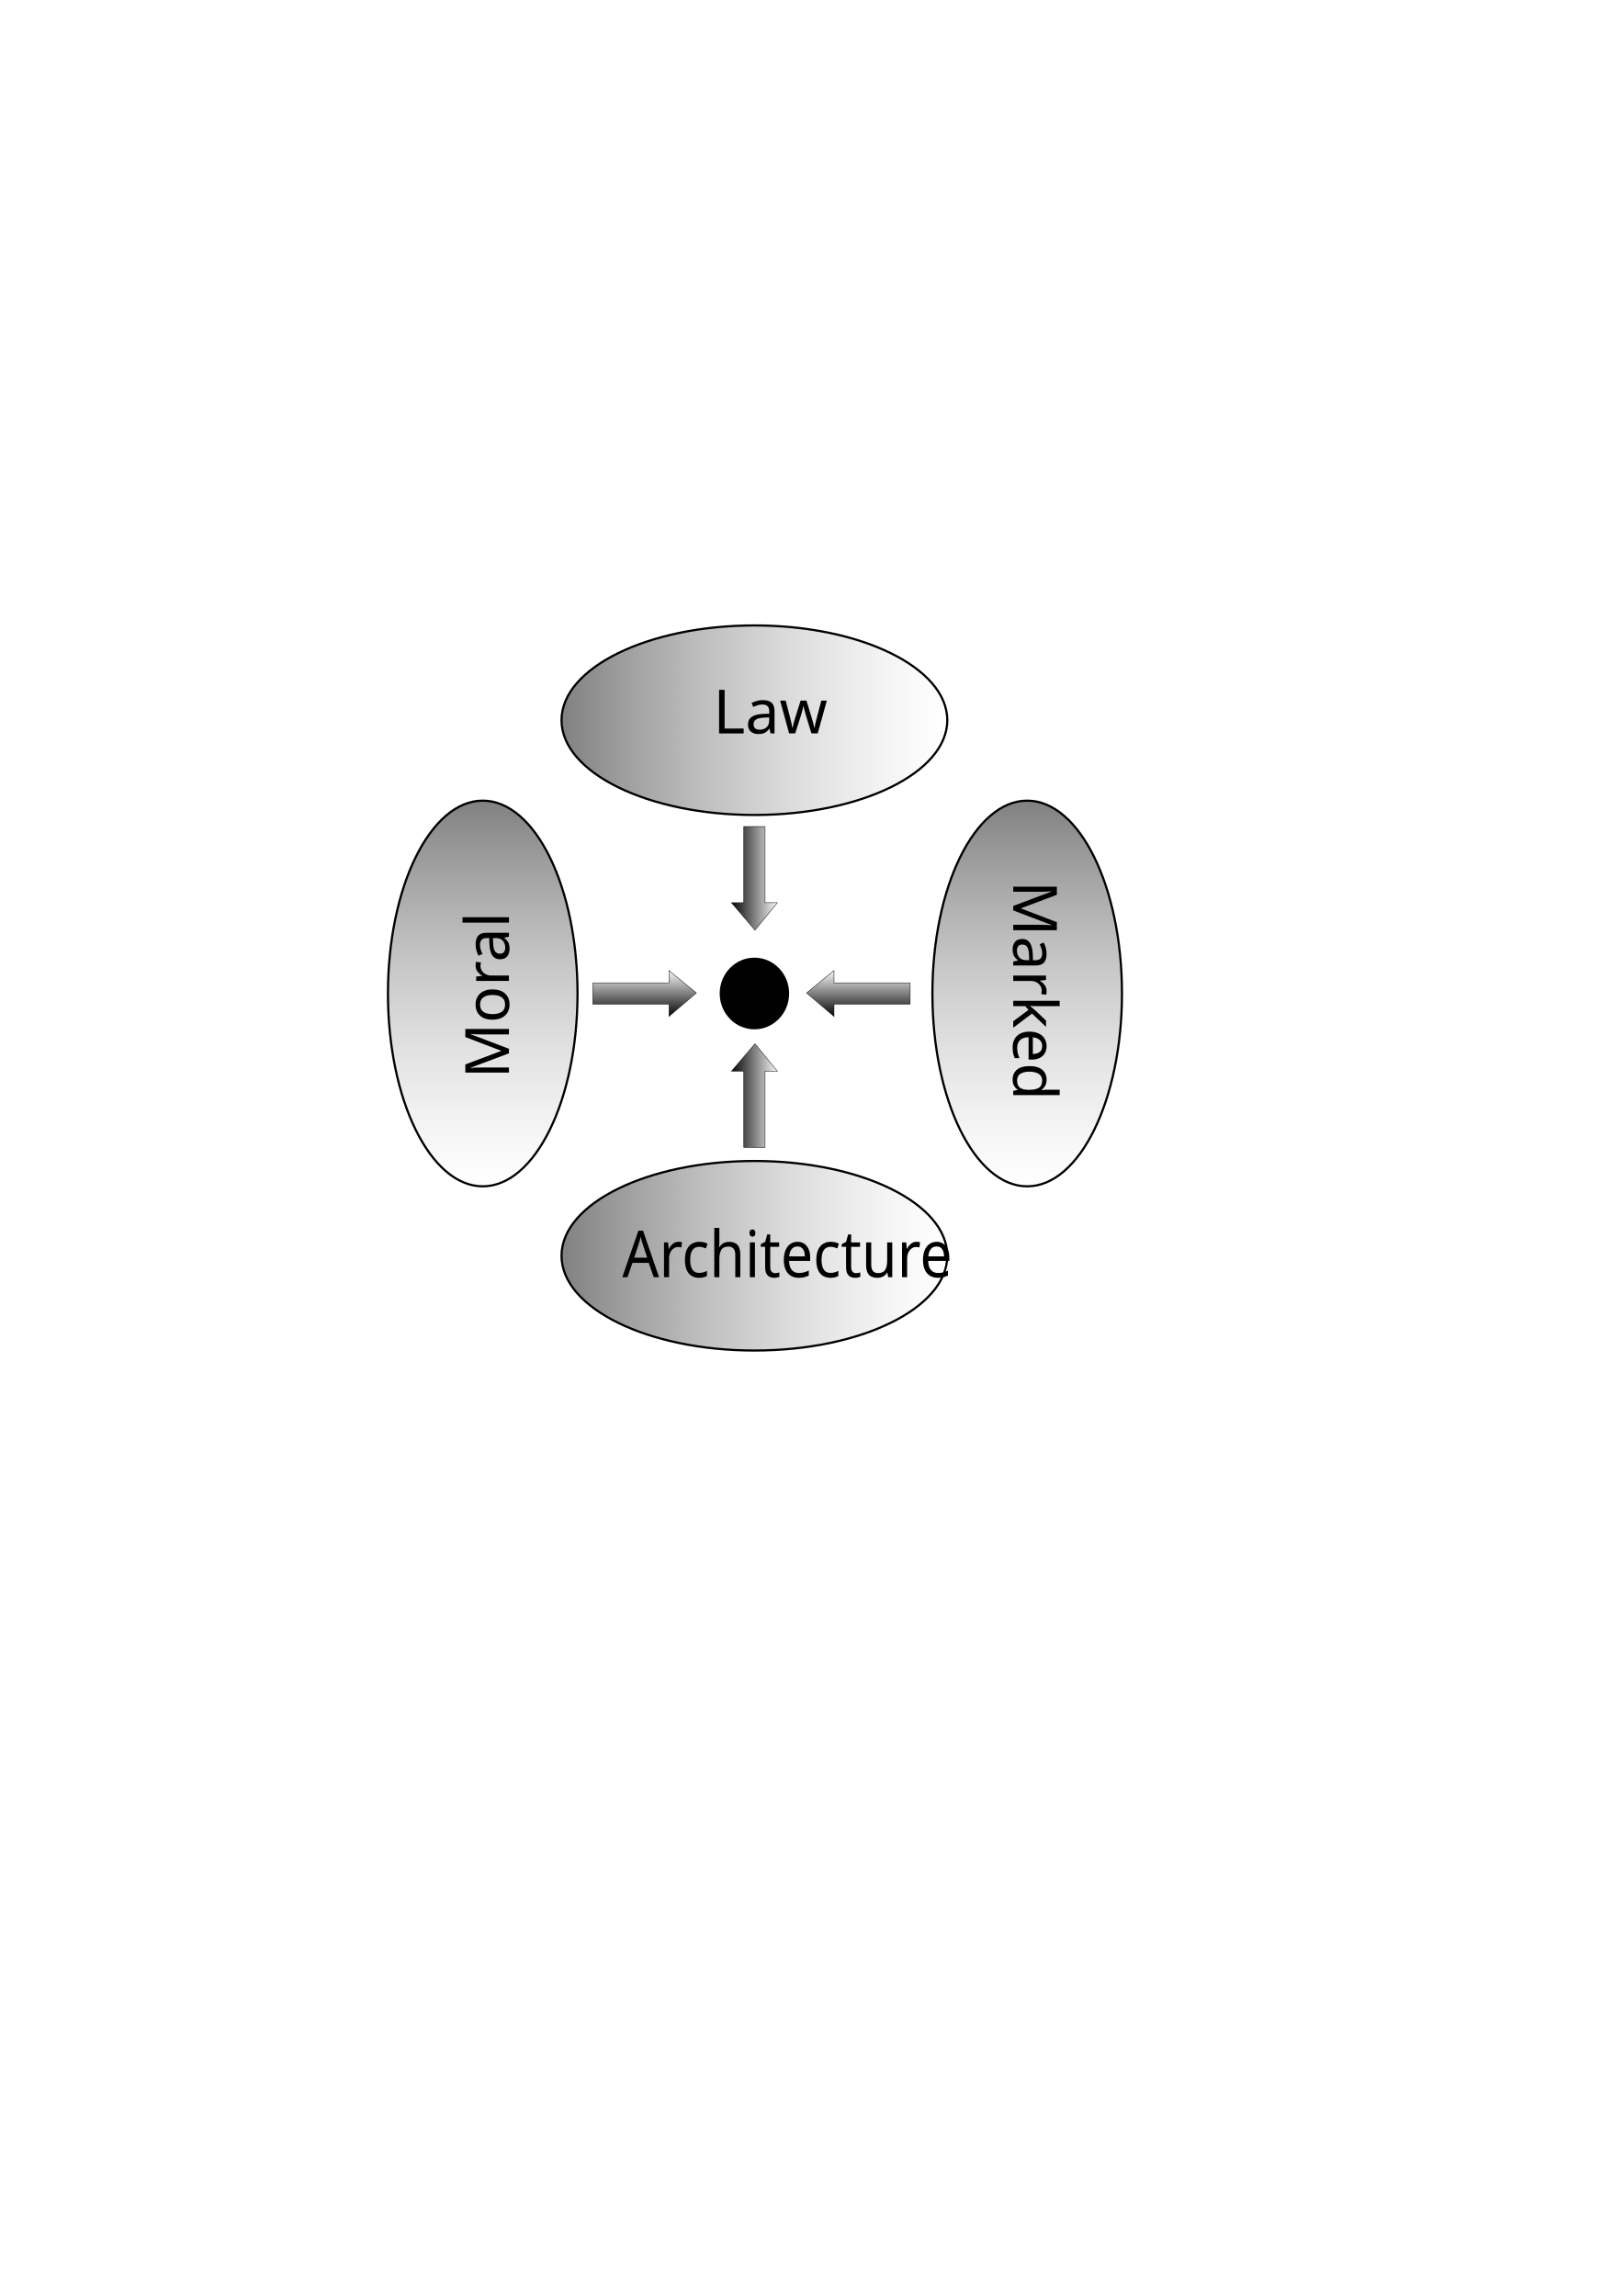
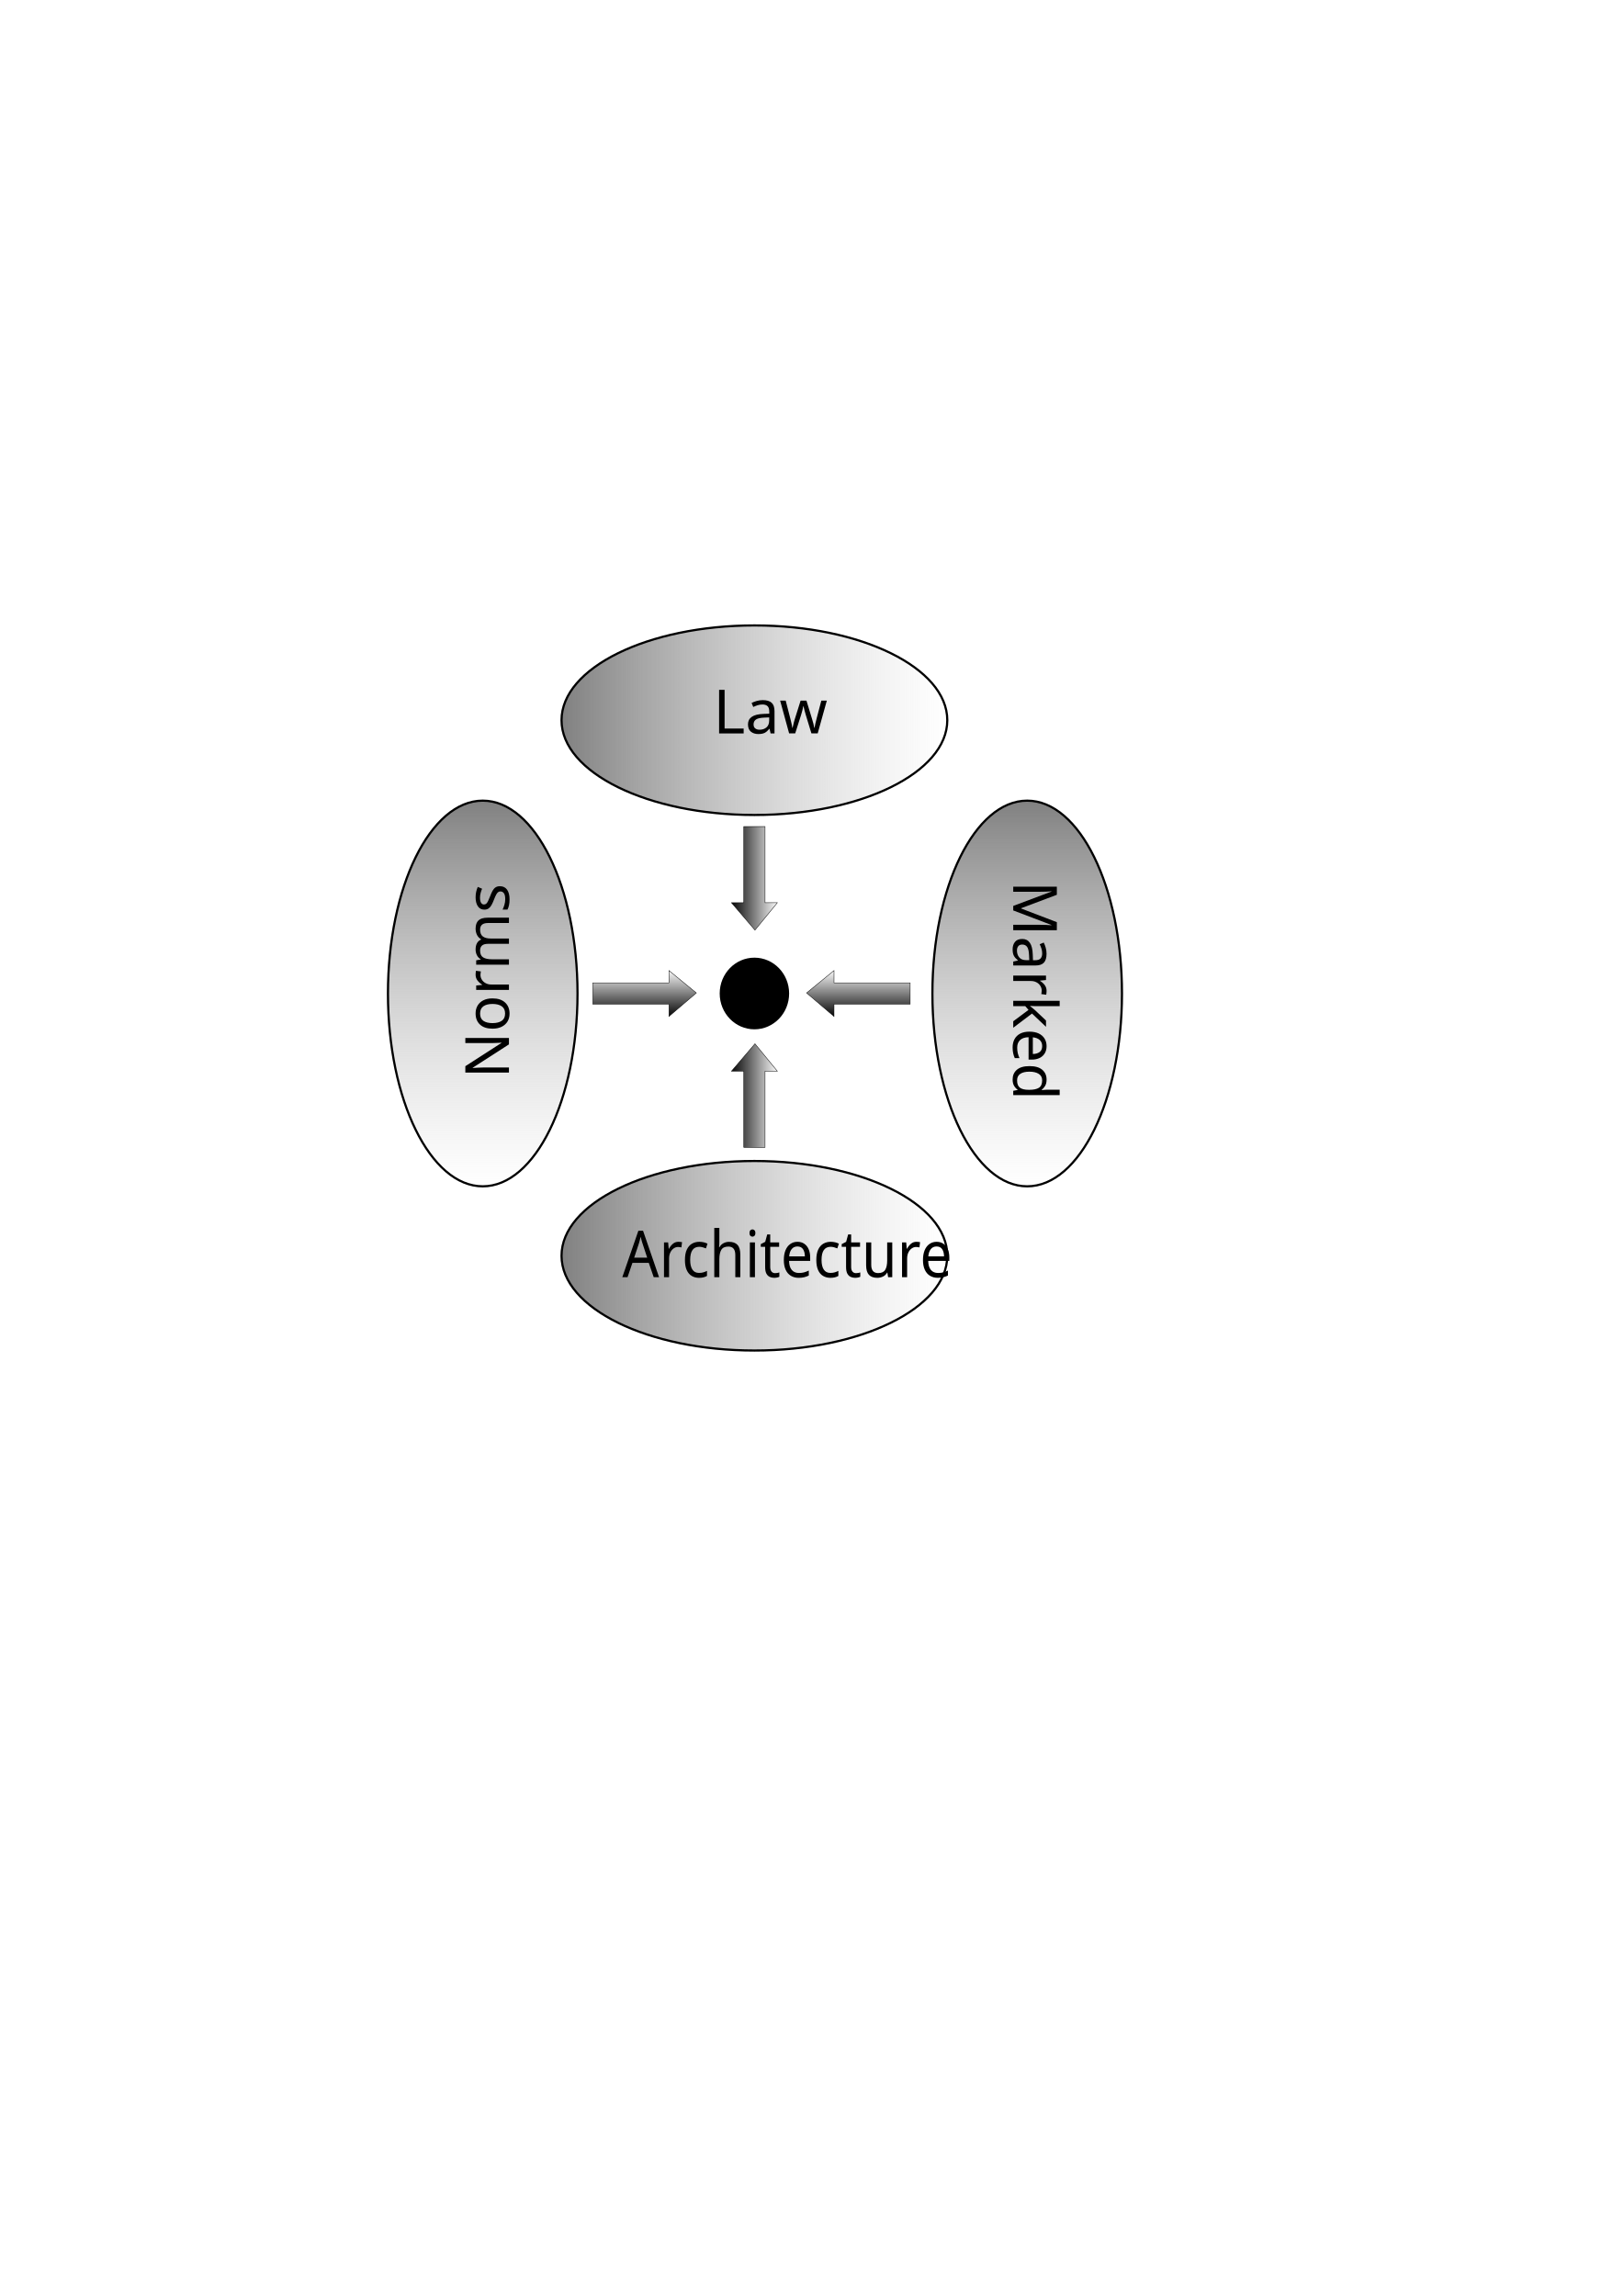
<svg xmlns="http://www.w3.org/2000/svg" xmlns:ns1="http://www.openswatchbook.org/uri/2009/osb" xmlns:xlink="http://www.w3.org/1999/xlink" width="744.094" height="1052.362" id="svg2" version="1.1">
  <defs id="defs4">
    <linearGradient id="linearGradient7497">
      <stop style="stop-color:#000000;stop-opacity:1;" offset="0" id="stop7499" />
      <stop style="stop-color:#000000;stop-opacity:0;" offset="1" id="stop7501" />
    </linearGradient>
    <linearGradient id="linearGradient7481">
      <stop style="stop-color:#000000;stop-opacity:1;" offset="0" id="stop7483" />
      <stop id="stop7489" offset="0.5" style="stop-color:#050505;stop-opacity:0.498;" />
      <stop style="stop-color:#0b0b0b;stop-opacity:0;" offset="1" id="stop7485" />
    </linearGradient>
    <linearGradient id="linearGradient4833" ns1:paint="gradient">
      <stop style="stop-color:#6e6e6e;stop-opacity:0.498;" offset="0" id="stop4839" />
      <stop id="stop4837" offset="1" style="stop-color:#000000;stop-opacity:0;" />
    </linearGradient>
    <marker orient="auto" refY="0.0" refX="0.0" id="Arrow1Sstart" style="overflow:visible">
      <path id="path4029" d="M 0.0,0.0 L 5.0,-5.0 L -12.5,0.0 L 5.0,5.0 L 0.0,0.0 z " style="fill-rule:evenodd;stroke:#000000;stroke-width:1.0pt" transform="scale(0.2) translate(6,0)" />
    </marker>
    <marker orient="auto" refY="0.0" refX="0.0" id="Arrow2Lstart" style="overflow:visible">
      <path id="path4035" style="fill-rule:evenodd;stroke-width:0.625;stroke-linejoin:round" d="M 8.719,4.034 L -2.207,0.016 L 8.719,-4.002 C 6.973,-1.63 6.983,1.616 8.719,4.034 z " transform="scale(1.1) translate(1,0)" />
    </marker>
    <linearGradient id="linearGradient3860">
      <stop style="stop-color:#808080;stop-opacity:1;" offset="0" id="stop3862" />
      <stop style="stop-color:#c3c3c3;stop-opacity:0;" offset="1" id="stop3864" />
    </linearGradient>
    <linearGradient xlink:href="#linearGradient3860" id="linearGradient3866" x1="256.079" y1="580.621" x2="433.855" y2="580.621" gradientUnits="userSpaceOnUse" />
    <linearGradient xlink:href="#linearGradient3860-7" id="linearGradient3866-6" x1="256.079" y1="580.621" x2="433.855" y2="580.621" gradientUnits="userSpaceOnUse" />
    <linearGradient id="linearGradient3860-7">
      <stop style="stop-color:#808080;stop-opacity:1;" offset="0" id="stop3862-3" />
      <stop style="stop-color:#c3c3c3;stop-opacity:0;" offset="1" id="stop3864-2" />
    </linearGradient>
    <linearGradient y2="580.621" x2="433.855" y1="580.621" x1="256.079" gradientUnits="userSpaceOnUse" id="linearGradient3883" xlink:href="#linearGradient3860-7" />
    <linearGradient y2="580.621" x2="433.855" y1="580.621" x1="256.079" gradientUnits="userSpaceOnUse" id="linearGradient3883-6" xlink:href="#linearGradient3860-7-1" />
    <linearGradient id="linearGradient3860-7-1">
      <stop style="stop-color:#808080;stop-opacity:1;" offset="0" id="stop3862-3-1" />
      <stop style="stop-color:#c3c3c3;stop-opacity:0;" offset="1" id="stop3864-2-5" />
    </linearGradient>
    <linearGradient y2="580.621" x2="433.855" y1="580.621" x1="256.079" gradientUnits="userSpaceOnUse" id="linearGradient3921" xlink:href="#linearGradient3860-7-1" />
    <linearGradient y2="580.621" x2="433.855" y1="580.621" x1="256.079" gradientUnits="userSpaceOnUse" id="linearGradient3921-8" xlink:href="#linearGradient3860-7-1-3" />
    <linearGradient id="linearGradient3860-7-1-3">
      <stop style="stop-color:#808080;stop-opacity:1;" offset="0" id="stop3862-3-1-1" />
      <stop style="stop-color:#c3c3c3;stop-opacity:0;" offset="1" id="stop3864-2-5-5" />
    </linearGradient>
    <linearGradient y2="580.621" x2="433.855" y1="580.621" x1="256.079" gradientUnits="userSpaceOnUse" id="linearGradient3955" xlink:href="#linearGradient3860-7-1-3" />
    <linearGradient xlink:href="#linearGradient7497" id="linearGradient7503" x1="208.884" y1="263.964" x2="230.925" y2="263.964" gradientUnits="userSpaceOnUse" gradientTransform="matrix(1,0,0,-1,125.82,666.5502)" />
    <linearGradient xlink:href="#linearGradient7497-5" id="linearGradient7503-7" x1="208.884" y1="263.964" x2="230.925" y2="263.964" gradientUnits="userSpaceOnUse" />
    <linearGradient id="linearGradient7497-5">
      <stop style="stop-color:#000000;stop-opacity:1;" offset="0" id="stop7499-3" />
      <stop style="stop-color:#000000;stop-opacity:0;" offset="1" id="stop7501-8" />
    </linearGradient>
    <linearGradient gradientTransform="translate(125.82,238.171)" y2="263.964" x2="230.925" y1="263.964" x1="208.884" gradientUnits="userSpaceOnUse" id="linearGradient7520" xlink:href="#linearGradient7497-5" />
    <linearGradient xlink:href="#linearGradient7497-3" id="linearGradient7503-9" x1="208.884" y1="263.964" x2="230.925" y2="263.964" gradientUnits="userSpaceOnUse" gradientTransform="matrix(1,0,0,-1,124.416,666.5502)" />
    <linearGradient id="linearGradient7497-3">
      <stop style="stop-color:#000000;stop-opacity:1;" offset="0" id="stop7499-2" />
      <stop style="stop-color:#000000;stop-opacity:0;" offset="1" id="stop7501-9" />
    </linearGradient>
    <linearGradient y2="263.964" x2="230.925" y1="263.964" x1="208.884" gradientTransform="matrix(0,-1,-1,0,559.3523,675.2667)" gradientUnits="userSpaceOnUse" id="linearGradient7554" xlink:href="#linearGradient7497-3" />
    <linearGradient y2="263.964" x2="230.925" y1="263.964" x1="208.884" gradientTransform="matrix(0,-1,-1,0,569.513,673.5071)" gradientUnits="userSpaceOnUse" id="linearGradient7554-0" xlink:href="#linearGradient7497-3-6" />
    <linearGradient id="linearGradient7497-3-6">
      <stop style="stop-color:#000000;stop-opacity:1;" offset="0" id="stop7499-2-9" />
      <stop style="stop-color:#000000;stop-opacity:0;" offset="1" id="stop7501-9-7" />
    </linearGradient>
    <linearGradient y2="263.964" x2="230.925" y1="263.964" x1="208.884" gradientTransform="matrix(0,-1,1,0,129.4029,675.2667)" gradientUnits="userSpaceOnUse" id="linearGradient7588" xlink:href="#linearGradient7497-3-6" />
  </defs>
  <g id="layer1">
    <path style="fill:url(#linearGradient3866);fill-opacity:1;fill-rule:evenodd;stroke:#000000;stroke-width:1px;stroke-linecap:butt;stroke-linejoin:miter;stroke-opacity:1" id="path3082" d="m 433.355,580.621 a 88.388,43.437 0 1 1 -176.777,0 88.388,43.437 0 1 1 176.777,0 z" transform="translate(0.7576105,-5.050763)" />
    <text xml:space="preserve" style="font-size:29.835px;font-style:normal;font-weight:normal;line-height:125%;letter-spacing:0px;word-spacing:0px;fill:#000000;fill-opacity:1;stroke:none;font-family:Sans" x="302.53" y="551.824" id="text3088" transform="scale(0.9426623,1.060825)">
      <tspan id="tspan3090" x="302.53" y="551.824" style="font-size:28px">Architecture</tspan>
    </text>
    <path style="fill:url(#linearGradient3883);fill-opacity:1;fill-rule:evenodd;stroke:#000000;stroke-width:1px;stroke-linecap:butt;stroke-linejoin:miter;stroke-opacity:1" id="path3082-3" d="m 433.355,580.621 a 88.388,43.437 0 1 1 -176.777,0 88.388,43.437 0 1 1 176.777,0 z" transform="translate(0.7576105,-250.5179)" />
    <text xml:space="preserve" style="font-size:40px;font-style:normal;font-weight:normal;line-height:125%;letter-spacing:0px;word-spacing:0px;fill:#000000;fill-opacity:1;stroke:none;font-family:Sans" x="326.823" y="336.164" id="text3902">
      <tspan id="tspan3904" x="326.823" y="336.164" style="font-size:28px">Law</tspan>
    </text>
    <path style="fill:url(#linearGradient3921);fill-opacity:1;fill-rule:evenodd;stroke:#000000;stroke-width:1px;stroke-linecap:butt;stroke-linejoin:miter;stroke-opacity:1" id="path3082-3-0" d="m 433.355,580.621 a 88.388,43.437 0 1 1 -176.777,0 88.388,43.437 0 1 1 176.777,0 z" transform="matrix(0,1,-1,0,801.8444,110.3949)" />
    <path style="fill:url(#linearGradient3955);fill-opacity:1;fill-rule:evenodd;stroke:#000000;stroke-width:1px;stroke-linecap:butt;stroke-linejoin:miter;stroke-opacity:1" id="path3082-3-0-1" d="m 433.355,580.621 a 88.388,43.437 0 1 1 -176.777,0 88.388,43.437 0 1 1 176.777,0 z" transform="matrix(0,1,-1,0,1051.352,110.3949)" />
    <text xml:space="preserve" style="font-size:40px;font-style:normal;font-weight:normal;line-height:125%;letter-spacing:0px;word-spacing:0px;fill:#000000;fill-opacity:1;stroke:none;font-family:Sans" x="-494.313" y="233.237" id="text3974" transform="matrix(0,-1,1,0,0,0)">
-       <tspan id="tspan3976" x="-494.313" y="233.237" style="font-size:28px">Moral</tspan>
+       <tspan id="tspan3976" x="-494.313" y="233.237" style="font-size:28px">Norms</tspan>
    </text>
    <text xml:space="preserve" style="font-size:40px;font-style:normal;font-weight:normal;line-height:125%;letter-spacing:0px;word-spacing:0px;fill:#000000;fill-opacity:1;stroke:none;font-family:Sans" x="403.689" y="-464.333" id="text3974-3" transform="matrix(0,1,-1,0,0,0)">
      <tspan id="tspan3976-5" x="403.689" y="-464.333" style="font-size:28px">Marked</tspan>
    </text>
    <path d="m 335.204,413.748 10.777,12.573 10.264,-12.573 -5.645,0 0,-34.897 -9.751,0 0,34.897 z" id="rect4001" style="fill:url(#linearGradient7503);fill-opacity:1;stroke:#000000;stroke-width:0.2;stroke-miterlimit:4;stroke-opacity:1;stroke-dasharray:none" />
    <path style="stroke-width:6;stroke-miterlimit:4;stroke-dasharray:none" id="path5965" d="m 361.29,455.001 a 15.909,16.422 0 1 1 -31.818,0 15.909,16.422 0 1 1 31.818,0 z" transform="translate(0.343487,0.3605672)" />
    <path d="m 335.204,490.973 10.777,-12.573 10.264,12.573 -5.645,0 0,34.897 -9.751,0 0,-34.897 z" id="rect4001-0" style="fill:url(#linearGradient7520);fill-opacity:1;stroke:#000000;stroke-width:0.2;stroke-miterlimit:4;stroke-opacity:1;stroke-dasharray:none" />
    <path d="m 306.55,465.883 12.573,-10.777 -12.573,-10.264 0,5.645 -34.897,0 0,9.751 34.897,0 z" id="rect4001-3" style="fill:url(#linearGradient7554);fill-opacity:1;stroke:#000000;stroke-width:0.2;stroke-miterlimit:4;stroke-opacity:1;stroke-dasharray:none" />
    <path d="m 382.205,465.883 -12.573,-10.777 12.573,-10.264 0,5.645 34.897,0 0,9.751 -34.897,0 z" id="rect4001-3-0" style="fill:url(#linearGradient7588);fill-opacity:1;stroke:#000000;stroke-width:0.2;stroke-miterlimit:4;stroke-opacity:1;stroke-dasharray:none" />
  </g>
</svg>
